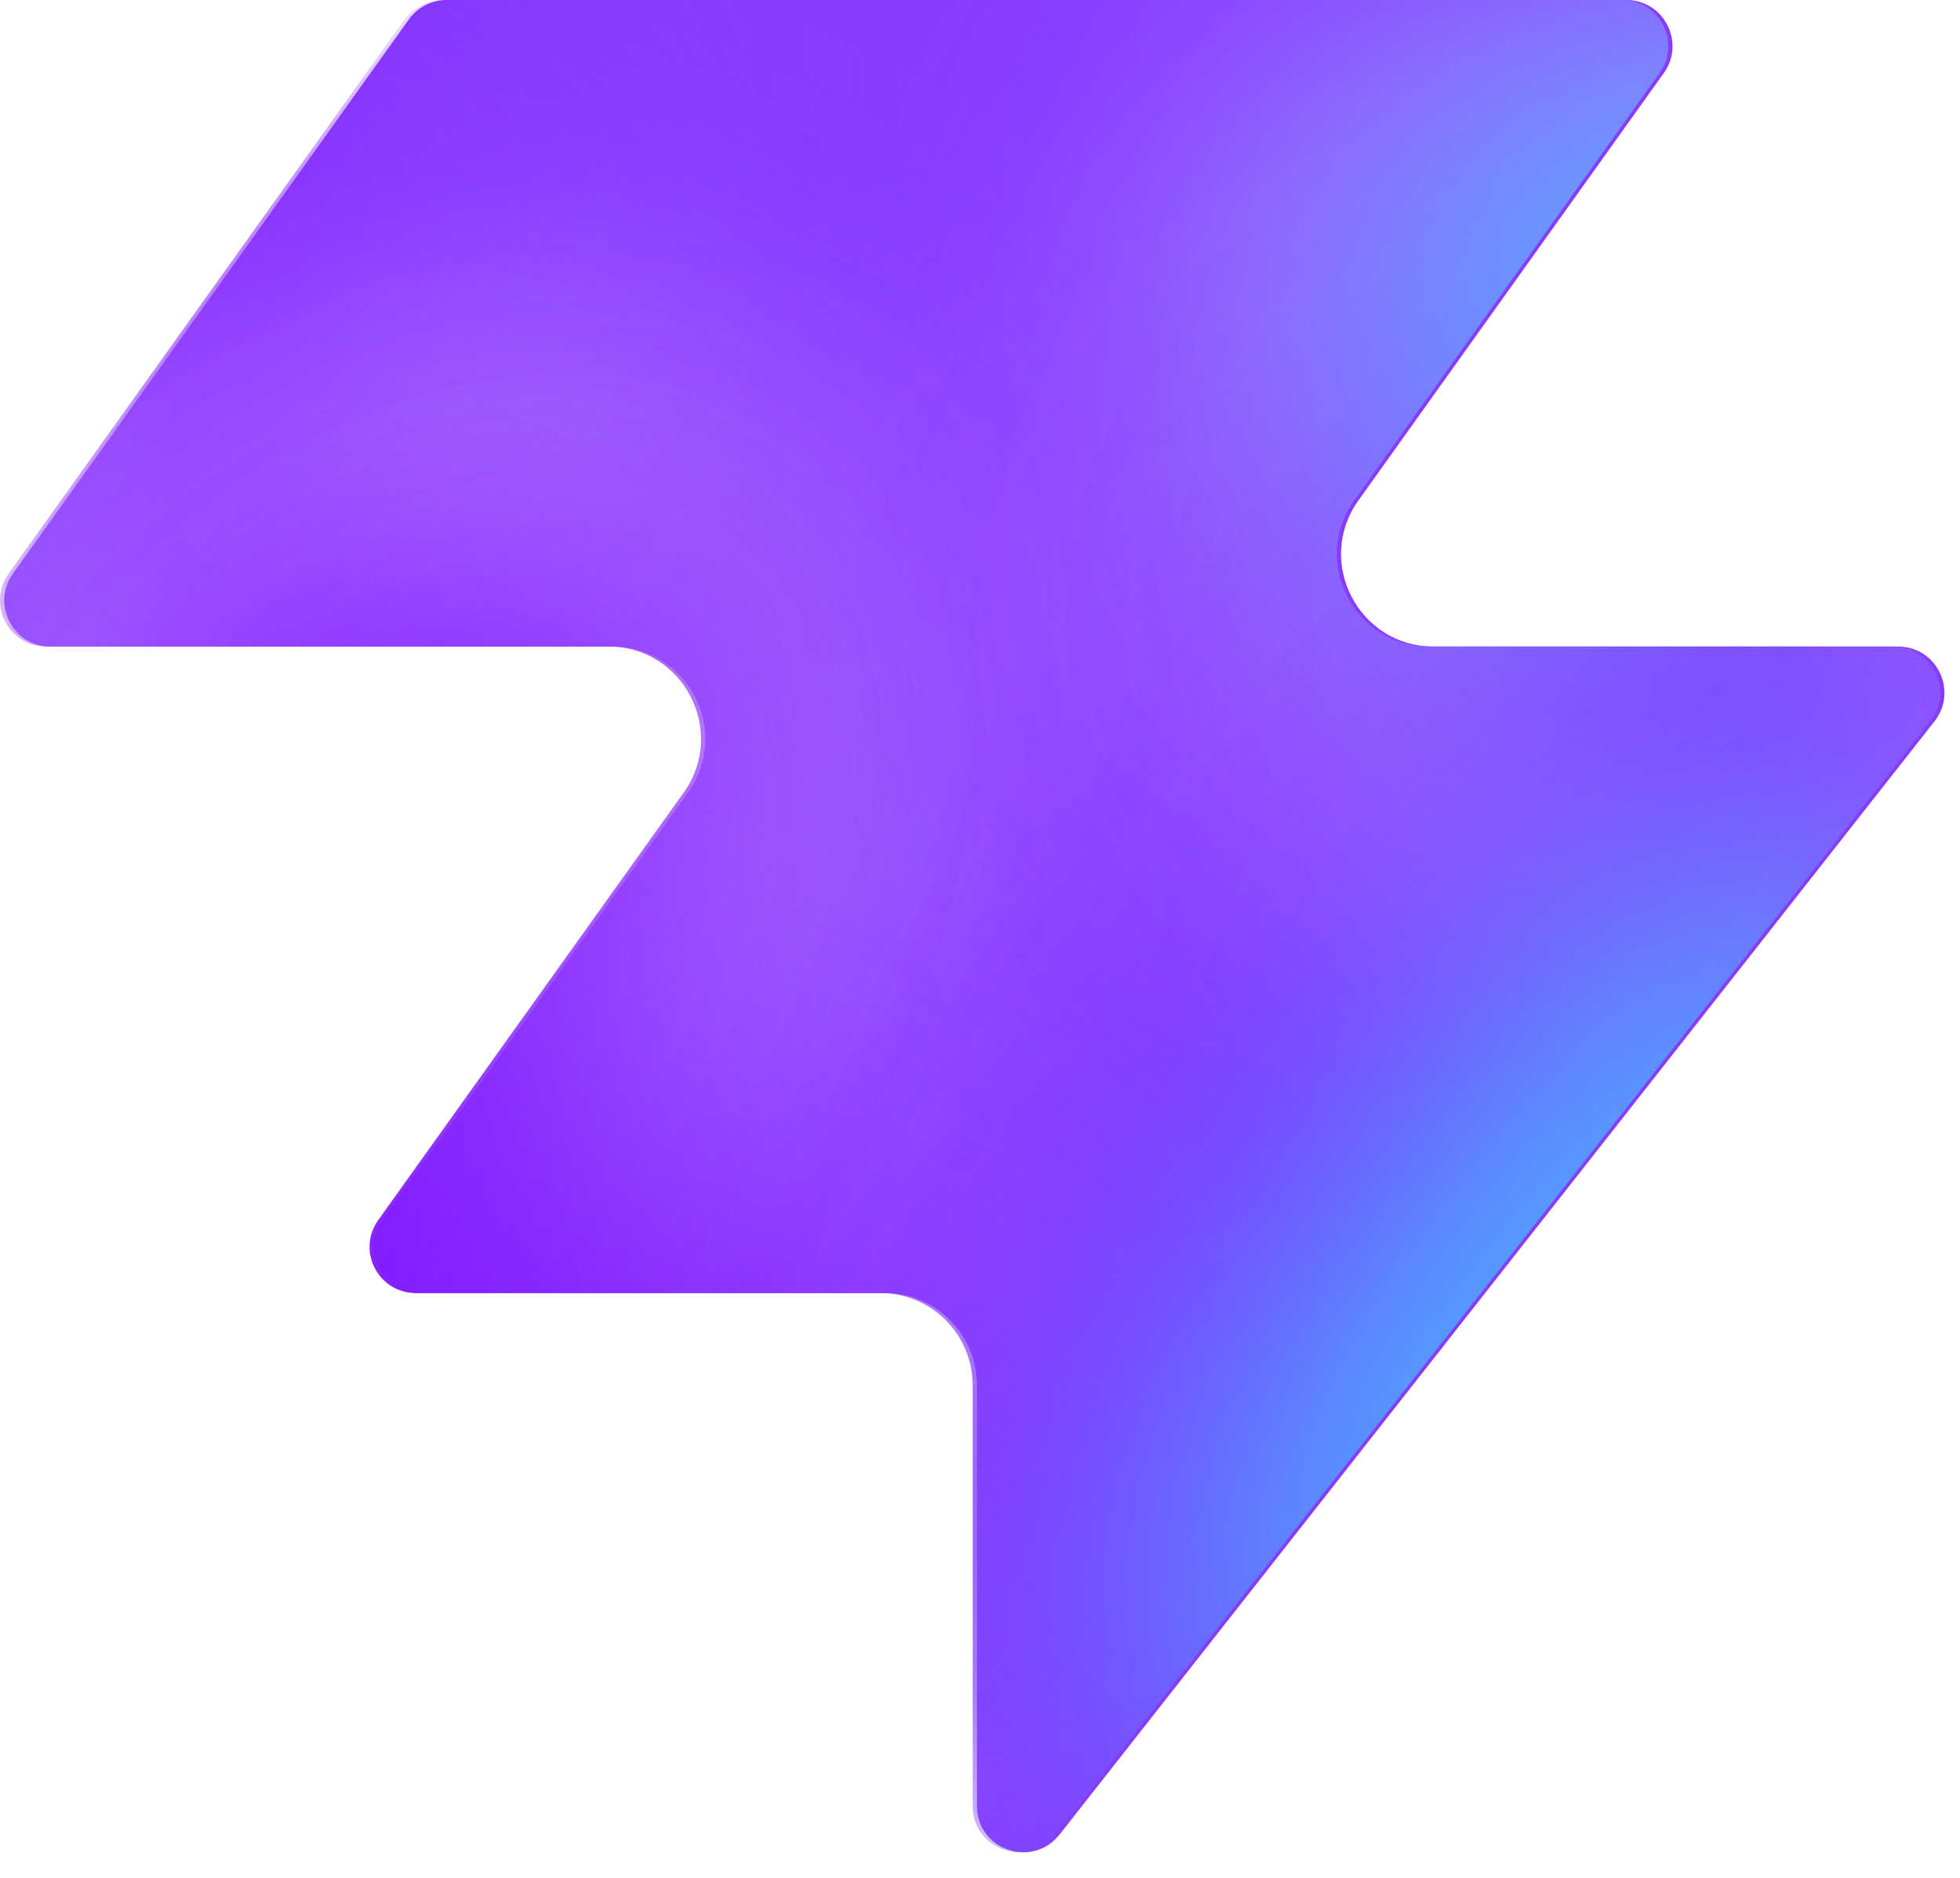
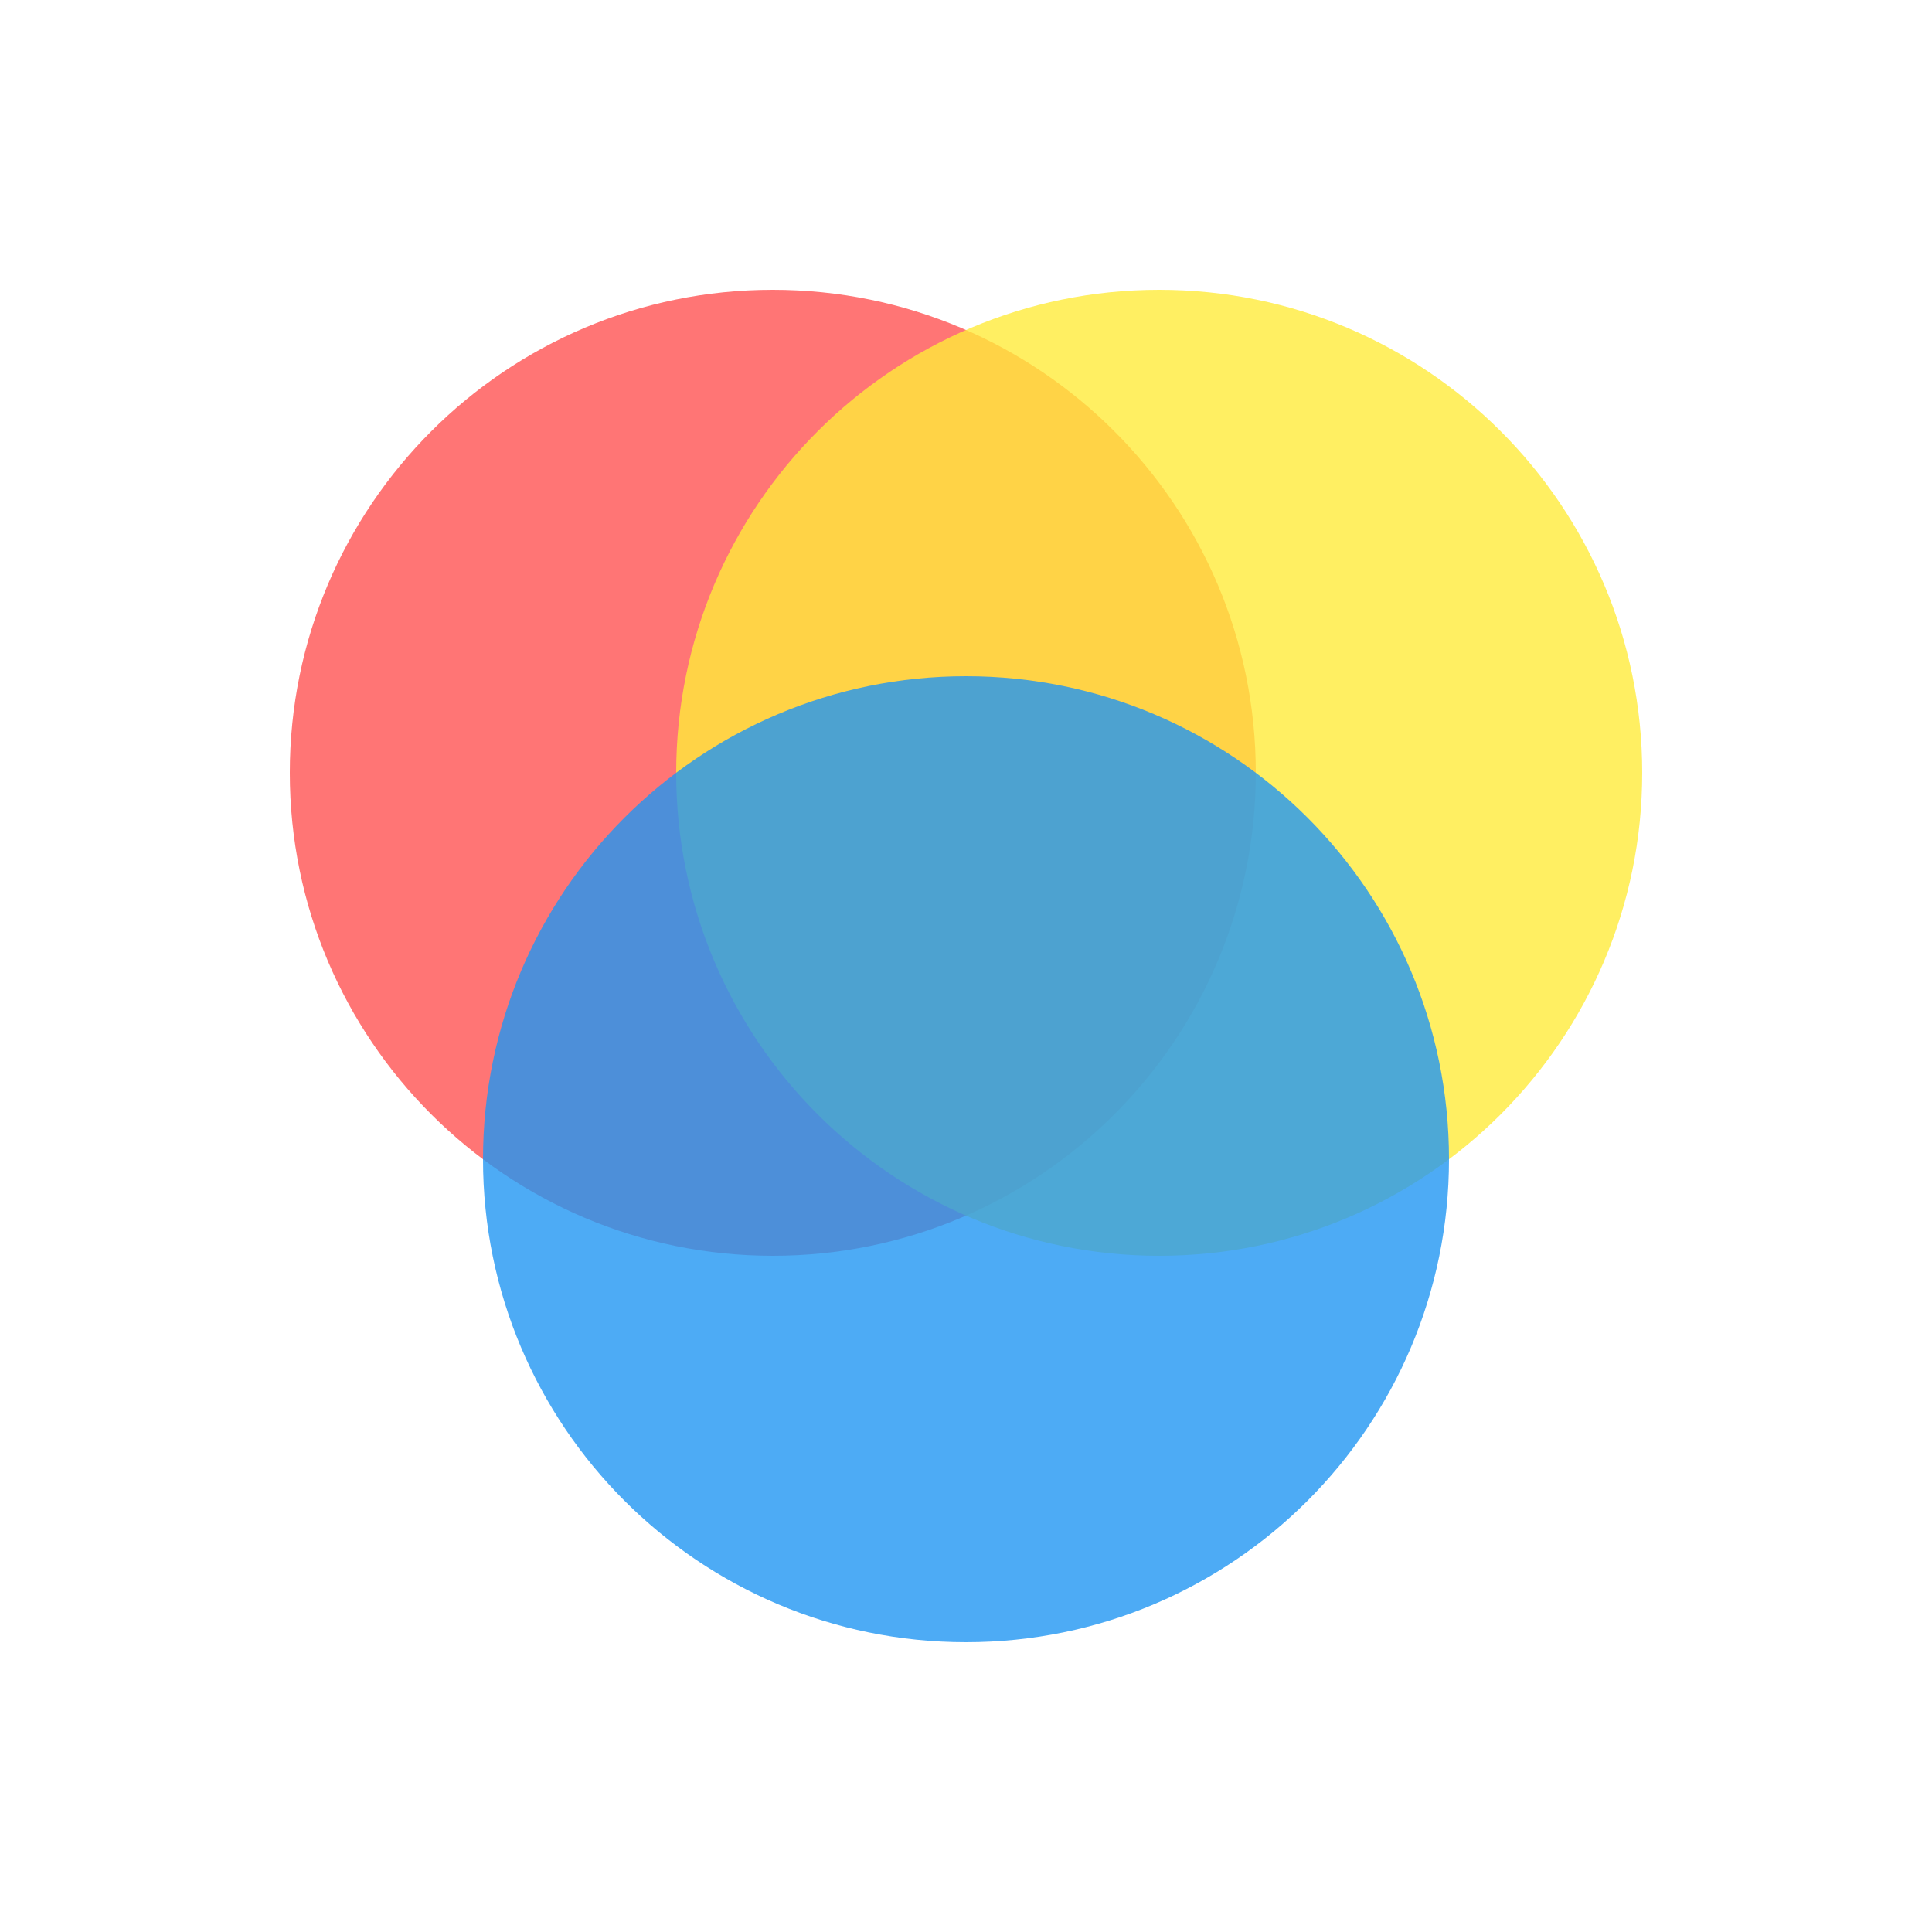
- <svg xmlns="http://www.w3.org/2000/svg" width="48" height="46" fill="none" viewBox="0 0 48 46">
-   <path fill="#863bff" d="M25.946 44.938c-.664.845-2.021.375-2.021-.698V33.937a2.26 2.26 0 0 0-2.262-2.262H10.287c-.92 0-1.456-1.04-.92-1.788l7.48-10.471c1.07-1.497 0-3.578-1.842-3.578H1.237c-.92 0-1.456-1.04-.92-1.788L10.013.474c.214-.297.556-.474.92-.474h28.894c.92 0 1.456 1.04.92 1.788l-7.48 10.471c-1.07 1.498 0 3.579 1.842 3.579h11.377c.943 0 1.473 1.088.89 1.83L25.947 44.94z" style="fill:#863bff;fill:color(display-p3 .525 .23 1);fill-opacity:1" />
-   <mask id="a" width="48" height="46" x="0" y="0" maskUnits="userSpaceOnUse" style="mask-type:alpha">
-     <path fill="#000" d="M25.842 44.938c-.664.844-2.021.375-2.021-.698V33.937a2.26 2.26 0 0 0-2.262-2.262H10.183c-.92 0-1.456-1.04-.92-1.788l7.48-10.471c1.07-1.498 0-3.579-1.842-3.579H1.133c-.92 0-1.456-1.04-.92-1.787L9.91.473c.214-.297.556-.474.92-.474h28.894c.92 0 1.456 1.04.92 1.788l-7.48 10.471c-1.07 1.498 0 3.578 1.842 3.578h11.377c.943 0 1.473 1.088.89 1.832L25.843 44.94z" style="fill:#000;fill-opacity:1" />
-   </mask>
-   <g mask="url(#a)">
-     <g filter="url(#b)">
-       <ellipse cx="5.508" cy="14.704" fill="#ede6ff" rx="5.508" ry="14.704" style="fill:#ede6ff;fill:color(display-p3 .927 .903 1);fill-opacity:1" transform="matrix(.00324 1 1 -.00324 -4.47 31.516)" />
-     </g>
-     <g filter="url(#c)">
-       <ellipse cx="10.399" cy="29.851" fill="#ede6ff" rx="10.399" ry="29.851" style="fill:#ede6ff;fill:color(display-p3 .927 .903 1);fill-opacity:1" transform="matrix(.00324 1 1 -.00324 -39.328 7.883)" />
-     </g>
-     <g filter="url(#d)">
-       <ellipse cx="5.508" cy="30.487" fill="#7e14ff" rx="5.508" ry="30.487" style="fill:#7e14ff;fill:color(display-p3 .492 .077 1);fill-opacity:1" transform="rotate(89.814 -25.913 -14.639)scale(1 -1)" />
-     </g>
-     <g filter="url(#e)">
-       <ellipse cx="5.508" cy="30.599" fill="#7e14ff" rx="5.508" ry="30.599" style="fill:#7e14ff;fill:color(display-p3 .492 .077 1);fill-opacity:1" transform="rotate(89.814 -32.644 -3.334)scale(1 -1)" />
-     </g>
-     <g filter="url(#f)">
-       <ellipse cx="5.508" cy="30.599" fill="#7e14ff" rx="5.508" ry="30.599" style="fill:#7e14ff;fill:color(display-p3 .492 .077 1);fill-opacity:1" transform="matrix(.00324 1 1 -.00324 -34.34 30.47)" />
-     </g>
-     <g filter="url(#g)">
-       <ellipse cx="14.072" cy="22.078" fill="#ede6ff" rx="14.072" ry="22.078" style="fill:#ede6ff;fill:color(display-p3 .927 .903 1);fill-opacity:1" transform="rotate(93.35 24.506 48.493)scale(-1 1)" />
-     </g>
-     <g filter="url(#h)">
-       <ellipse cx="3.47" cy="21.501" fill="#7e14ff" rx="3.47" ry="21.501" style="fill:#7e14ff;fill:color(display-p3 .492 .077 1);fill-opacity:1" transform="rotate(89.009 28.708 47.59)scale(-1 1)" />
-     </g>
-     <g filter="url(#i)">
-       <ellipse cx="3.47" cy="21.501" fill="#7e14ff" rx="3.47" ry="21.501" style="fill:#7e14ff;fill:color(display-p3 .492 .077 1);fill-opacity:1" transform="rotate(89.009 28.708 47.59)scale(-1 1)" />
-     </g>
-     <g filter="url(#j)">
-       <ellipse cx=".387" cy="8.972" fill="#7e14ff" rx="4.407" ry="29.108" style="fill:#7e14ff;fill:color(display-p3 .492 .077 1);fill-opacity:1" transform="rotate(39.51 .387 8.972)" />
-     </g>
-     <g filter="url(#k)">
-       <ellipse cx="47.523" cy="-6.092" fill="#7e14ff" rx="4.407" ry="29.108" style="fill:#7e14ff;fill:color(display-p3 .492 .077 1);fill-opacity:1" transform="rotate(37.892 47.523 -6.092)" />
-     </g>
-     <g filter="url(#l)">
-       <ellipse cx="41.412" cy="6.333" fill="#47bfff" rx="5.971" ry="9.665" style="fill:#47bfff;fill:color(display-p3 .28 .748 1);fill-opacity:1" transform="rotate(37.892 41.412 6.333)" />
-     </g>
-     <g filter="url(#m)">
-       <ellipse cx="-1.879" cy="38.332" fill="#7e14ff" rx="4.407" ry="29.108" style="fill:#7e14ff;fill:color(display-p3 .492 .077 1);fill-opacity:1" transform="rotate(37.892 -1.88 38.332)" />
-     </g>
-     <g filter="url(#n)">
-       <ellipse cx="-1.879" cy="38.332" fill="#7e14ff" rx="4.407" ry="29.108" style="fill:#7e14ff;fill:color(display-p3 .492 .077 1);fill-opacity:1" transform="rotate(37.892 -1.88 38.332)" />
-     </g>
-     <g filter="url(#o)">
-       <ellipse cx="35.651" cy="29.907" fill="#7e14ff" rx="4.407" ry="29.108" style="fill:#7e14ff;fill:color(display-p3 .492 .077 1);fill-opacity:1" transform="rotate(37.892 35.651 29.907)" />
-     </g>
-     <g filter="url(#p)">
-       <ellipse cx="38.418" cy="32.4" fill="#47bfff" rx="5.971" ry="15.297" style="fill:#47bfff;fill:color(display-p3 .28 .748 1);fill-opacity:1" transform="rotate(37.892 38.418 32.4)" />
-     </g>
-   </g>
-   <defs>
-     <filter id="b" width="60.045" height="41.654" x="-19.77" y="16.149" color-interpolation-filters="sRGB" filterUnits="userSpaceOnUse">
-       <feFlood flood-opacity="0" result="BackgroundImageFix" />
-       <feBlend in="SourceGraphic" in2="BackgroundImageFix" result="shape" />
-       <feGaussianBlur result="effect1_foregroundBlur_2002_17158" stdDeviation="7.659" />
-     </filter>
-     <filter id="c" width="90.34" height="51.437" x="-54.613" y="-7.533" color-interpolation-filters="sRGB" filterUnits="userSpaceOnUse">
-       <feFlood flood-opacity="0" result="BackgroundImageFix" />
-       <feBlend in="SourceGraphic" in2="BackgroundImageFix" result="shape" />
-       <feGaussianBlur result="effect1_foregroundBlur_2002_17158" stdDeviation="7.659" />
-     </filter>
-     <filter id="d" width="79.355" height="29.4" x="-49.64" y="2.03" color-interpolation-filters="sRGB" filterUnits="userSpaceOnUse">
-       <feFlood flood-opacity="0" result="BackgroundImageFix" />
-       <feBlend in="SourceGraphic" in2="BackgroundImageFix" result="shape" />
-       <feGaussianBlur result="effect1_foregroundBlur_2002_17158" stdDeviation="4.596" />
-     </filter>
-     <filter id="e" width="79.579" height="29.4" x="-45.045" y="20.029" color-interpolation-filters="sRGB" filterUnits="userSpaceOnUse">
-       <feFlood flood-opacity="0" result="BackgroundImageFix" />
-       <feBlend in="SourceGraphic" in2="BackgroundImageFix" result="shape" />
-       <feGaussianBlur result="effect1_foregroundBlur_2002_17158" stdDeviation="4.596" />
-     </filter>
-     <filter id="f" width="79.579" height="29.4" x="-43.513" y="21.178" color-interpolation-filters="sRGB" filterUnits="userSpaceOnUse">
-       <feFlood flood-opacity="0" result="BackgroundImageFix" />
-       <feBlend in="SourceGraphic" in2="BackgroundImageFix" result="shape" />
-       <feGaussianBlur result="effect1_foregroundBlur_2002_17158" stdDeviation="4.596" />
-     </filter>
-     <filter id="g" width="74.749" height="58.852" x="15.756" y="-17.901" color-interpolation-filters="sRGB" filterUnits="userSpaceOnUse">
-       <feFlood flood-opacity="0" result="BackgroundImageFix" />
-       <feBlend in="SourceGraphic" in2="BackgroundImageFix" result="shape" />
-       <feGaussianBlur result="effect1_foregroundBlur_2002_17158" stdDeviation="7.659" />
-     </filter>
-     <filter id="h" width="61.377" height="25.362" x="23.548" y="2.284" color-interpolation-filters="sRGB" filterUnits="userSpaceOnUse">
-       <feFlood flood-opacity="0" result="BackgroundImageFix" />
-       <feBlend in="SourceGraphic" in2="BackgroundImageFix" result="shape" />
-       <feGaussianBlur result="effect1_foregroundBlur_2002_17158" stdDeviation="4.596" />
-     </filter>
-     <filter id="i" width="61.377" height="25.362" x="23.548" y="2.284" color-interpolation-filters="sRGB" filterUnits="userSpaceOnUse">
-       <feFlood flood-opacity="0" result="BackgroundImageFix" />
-       <feBlend in="SourceGraphic" in2="BackgroundImageFix" result="shape" />
-       <feGaussianBlur result="effect1_foregroundBlur_2002_17158" stdDeviation="4.596" />
-     </filter>
-     <filter id="j" width="56.045" height="63.649" x="-27.636" y="-22.853" color-interpolation-filters="sRGB" filterUnits="userSpaceOnUse">
-       <feFlood flood-opacity="0" result="BackgroundImageFix" />
-       <feBlend in="SourceGraphic" in2="BackgroundImageFix" result="shape" />
-       <feGaussianBlur result="effect1_foregroundBlur_2002_17158" stdDeviation="4.596" />
-     </filter>
-     <filter id="k" width="54.814" height="64.646" x="20.116" y="-38.415" color-interpolation-filters="sRGB" filterUnits="userSpaceOnUse">
-       <feFlood flood-opacity="0" result="BackgroundImageFix" />
-       <feBlend in="SourceGraphic" in2="BackgroundImageFix" result="shape" />
-       <feGaussianBlur result="effect1_foregroundBlur_2002_17158" stdDeviation="4.596" />
-     </filter>
-     <filter id="l" width="33.541" height="35.313" x="24.641" y="-11.323" color-interpolation-filters="sRGB" filterUnits="userSpaceOnUse">
-       <feFlood flood-opacity="0" result="BackgroundImageFix" />
-       <feBlend in="SourceGraphic" in2="BackgroundImageFix" result="shape" />
-       <feGaussianBlur result="effect1_foregroundBlur_2002_17158" stdDeviation="4.596" />
-     </filter>
-     <filter id="m" width="54.814" height="64.646" x="-29.286" y="6.009" color-interpolation-filters="sRGB" filterUnits="userSpaceOnUse">
-       <feFlood flood-opacity="0" result="BackgroundImageFix" />
-       <feBlend in="SourceGraphic" in2="BackgroundImageFix" result="shape" />
-       <feGaussianBlur result="effect1_foregroundBlur_2002_17158" stdDeviation="4.596" />
-     </filter>
-     <filter id="n" width="54.814" height="64.646" x="-29.286" y="6.009" color-interpolation-filters="sRGB" filterUnits="userSpaceOnUse">
-       <feFlood flood-opacity="0" result="BackgroundImageFix" />
-       <feBlend in="SourceGraphic" in2="BackgroundImageFix" result="shape" />
-       <feGaussianBlur result="effect1_foregroundBlur_2002_17158" stdDeviation="4.596" />
-     </filter>
-     <filter id="o" width="54.814" height="64.646" x="8.244" y="-2.416" color-interpolation-filters="sRGB" filterUnits="userSpaceOnUse">
-       <feFlood flood-opacity="0" result="BackgroundImageFix" />
-       <feBlend in="SourceGraphic" in2="BackgroundImageFix" result="shape" />
-       <feGaussianBlur result="effect1_foregroundBlur_2002_17158" stdDeviation="4.596" />
-     </filter>
-     <filter id="p" width="39.409" height="43.623" x="18.713" y="10.588" color-interpolation-filters="sRGB" filterUnits="userSpaceOnUse">
-       <feFlood flood-opacity="0" result="BackgroundImageFix" />
-       <feBlend in="SourceGraphic" in2="BackgroundImageFix" result="shape" />
-       <feGaussianBlur result="effect1_foregroundBlur_2002_17158" stdDeviation="4.596" />
-     </filter>
-   </defs>
+ <svg xmlns="http://www.w3.org/2000/svg" viewBox="0 0 100 100">
+   <circle cx="40" cy="40" r="25" fill="#FF5252" opacity="0.8" />
+   <circle cx="60" cy="40" r="25" fill="#FFEB3B" opacity="0.8" />
+   <circle cx="50" cy="60" r="25" fill="#2196F3" opacity="0.8" />
</svg>
